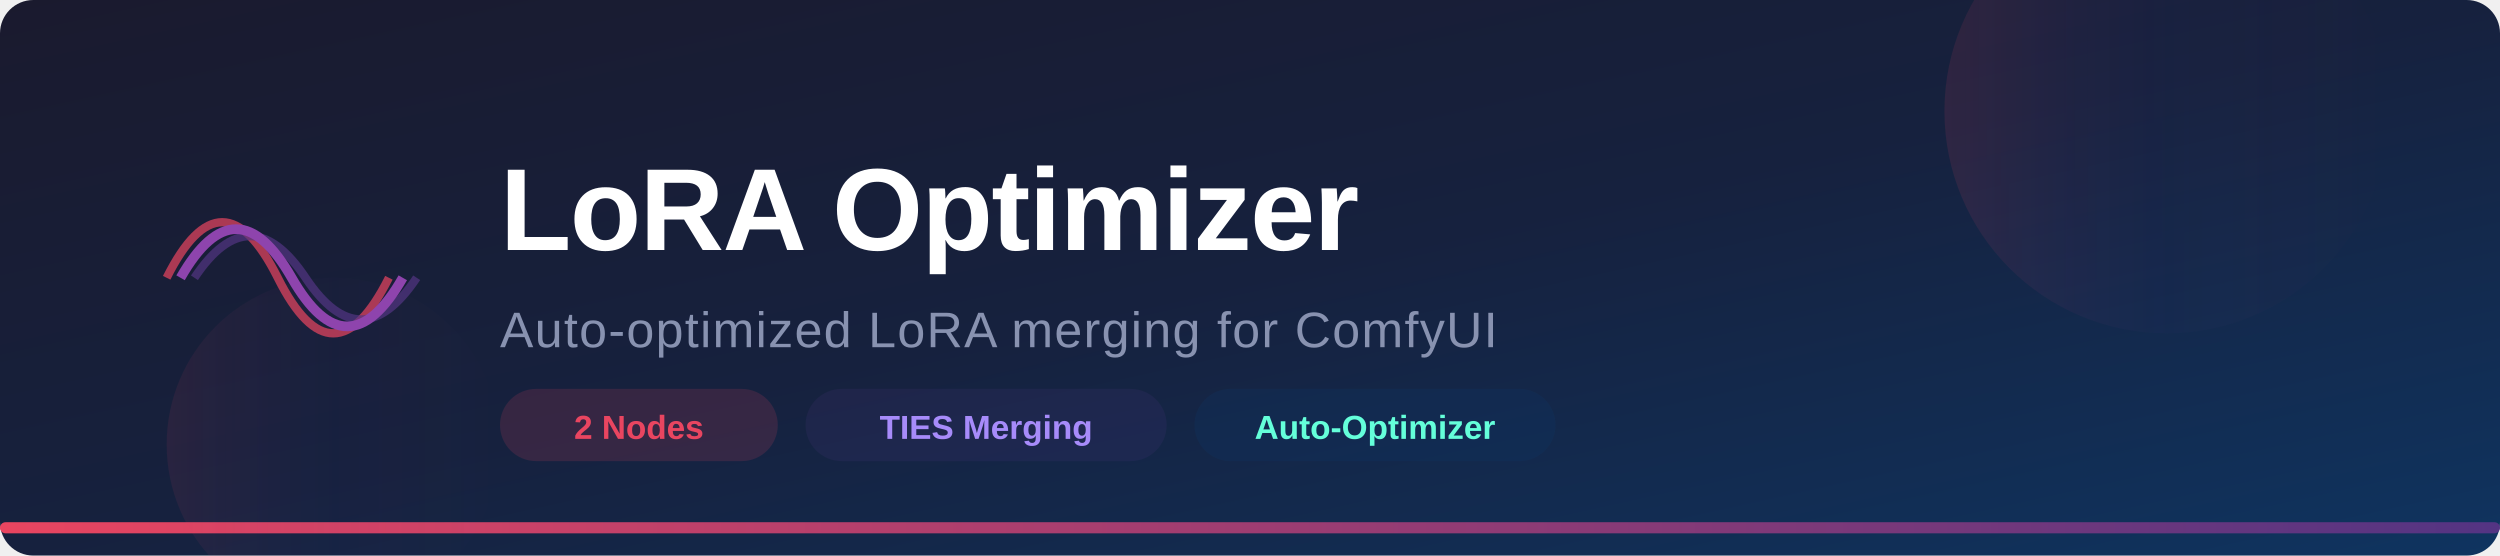
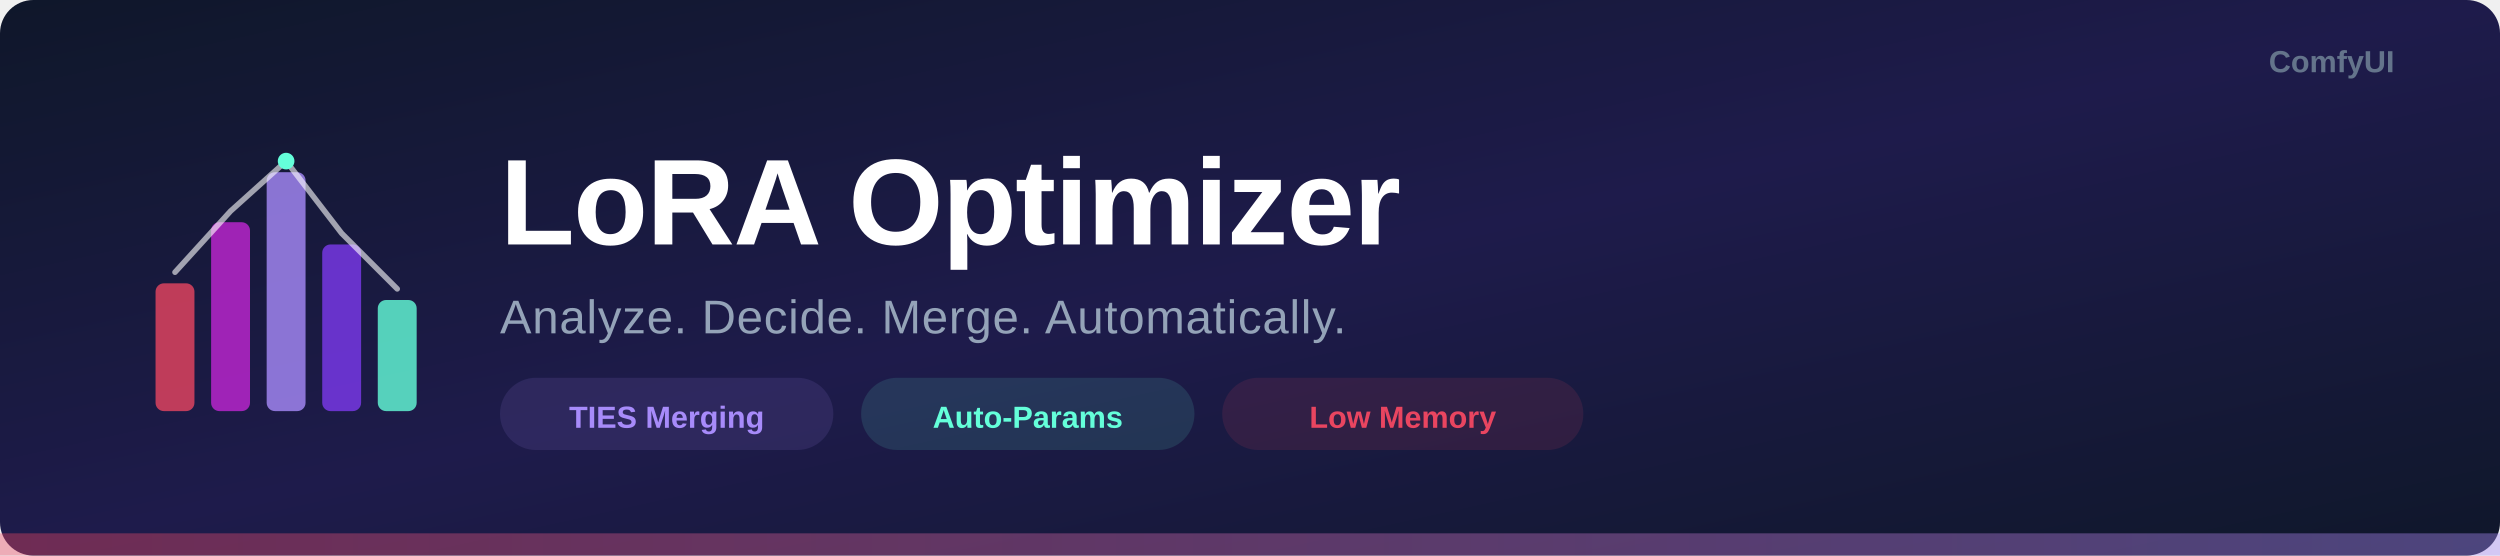
<svg xmlns="http://www.w3.org/2000/svg" viewBox="0 0 900 200">
  <defs>
    <linearGradient id="bg" x1="0%" y1="0%" x2="100%" y2="100%">
-       <stop offset="0%" style="stop-color:#1a1a2e" />
-       <stop offset="50%" style="stop-color:#16213e" />
-       <stop offset="100%" style="stop-color:#0f3460" />
+       <stop offset="0%" style="stop-color:#0f172a" />
+       <stop offset="50%" style="stop-color:#1e1b4b" />
+       <stop offset="100%" style="stop-color:#0f172a" />
+     </linearGradient>
+     <linearGradient id="bar-fill" x1="0%" y1="0%" x2="100%" y2="0%">
+       <stop offset="0%" style="stop-color:#e94560" />
+       <stop offset="100%" style="stop-color:#a78bfa" />
    </linearGradient>
    <linearGradient id="accent" x1="0%" y1="0%" x2="100%" y2="0%">
      <stop offset="0%" style="stop-color:#e94560" />
-       <stop offset="100%" style="stop-color:#533483" />
-     </linearGradient>
-     <linearGradient id="glow" x1="0%" y1="0%" x2="100%" y2="0%">
-       <stop offset="0%" style="stop-color:#e94560;stop-opacity:0.3" />
-       <stop offset="50%" style="stop-color:#533483;stop-opacity:0.1" />
-       <stop offset="100%" style="stop-color:#e94560;stop-opacity:0" />
+       <stop offset="100%" style="stop-color:#a78bfa" />
    </linearGradient>
  </defs>
  <rect width="900" height="200" rx="12" fill="url(#bg)" />
-   <rect x="0" y="188" width="900" height="4" rx="2" fill="url(#accent)" />
-   <circle cx="780" cy="40" r="80" fill="url(#glow)" opacity="0.4" />
-   <circle cx="120" cy="160" r="60" fill="url(#glow)" opacity="0.3" />
-   <g transform="translate(60, 60)">
-     <path d="M0,40 Q20,0 40,40 Q60,80 80,40" stroke="#e94560" stroke-width="3" fill="none" opacity="0.7" />
-     <path d="M10,40 Q30,10 50,40 Q70,70 90,40" stroke="#533483" stroke-width="3" fill="none" opacity="0.7" />
-     <path d="M5,40 Q25,5 45,40 Q65,75 85,40" stroke="#8e44ad" stroke-width="3.5" fill="none" />
+   <rect x="0" y="192" width="900" height="8" rx="0" fill="url(#accent)" opacity="0.4" />
+   <g transform="translate(56, 52)">
+     <rect x="0" y="50" width="14" height="46" rx="3" fill="#e94560" opacity="0.8" />
+     <rect x="20" y="28" width="14" height="68" rx="3" fill="#c026d3" opacity="0.8" />
+     <rect x="40" y="10" width="14" height="86" rx="3" fill="#a78bfa" opacity="0.8" />
+     <rect x="60" y="36" width="14" height="60" rx="3" fill="#7c3aed" opacity="0.8" />
+     <rect x="80" y="56" width="14" height="40" rx="3" fill="#64ffda" opacity="0.8" />
+     <polyline points="7,46 27,24 47,6 67,32 87,52" stroke="#ffffff" stroke-width="2" fill="none" stroke-linecap="round" stroke-linejoin="round" opacity="0.6" />
+     <circle cx="47" cy="6" r="3" fill="#64ffda" />
  </g>
-   <text x="180" y="90" font-family="Segoe UI, Arial, sans-serif" font-size="42" font-weight="700" fill="#ffffff" letter-spacing="-0.5">LoRA Optimizer</text>
-   <text x="180" y="125" font-family="Segoe UI, Arial, sans-serif" font-size="18" fill="#8892b0" letter-spacing="0.5">Auto-optimized LoRA merging for ComfyUI</text>
-   <rect x="180" y="140" width="100" height="26" rx="13" fill="#e94560" opacity="0.15" />
-   <text x="230" y="158" font-family="Segoe UI, Arial, sans-serif" font-size="12" fill="#e94560" text-anchor="middle" font-weight="600">2 Nodes</text>
-   <rect x="290" y="140" width="130" height="26" rx="13" fill="#533483" opacity="0.15" />
-   <text x="355" y="158" font-family="Segoe UI, Arial, sans-serif" font-size="12" fill="#a78bfa" text-anchor="middle" font-weight="600">TIES Merging</text>
-   <rect x="430" y="140" width="130" height="26" rx="13" fill="#0f3460" opacity="0.3" />
-   <text x="495" y="158" font-family="Segoe UI, Arial, sans-serif" font-size="12" fill="#64ffda" text-anchor="middle" font-weight="600">Auto-Optimizer</text>
+   <text x="180" y="88" font-family="Segoe UI, Arial, sans-serif" font-size="44" font-weight="700" fill="#ffffff" letter-spacing="-0.5">LoRA Optimizer</text>
+   <text x="180" y="120" font-family="Segoe UI, Arial, sans-serif" font-size="17" fill="#94a3b8" letter-spacing="0.3">Analyze. Decide. Merge. Automatically.</text>
+   <rect x="180" y="136" width="120" height="26" rx="13" fill="#a78bfa" opacity="0.12" />
+   <text x="240" y="154" font-family="Segoe UI, Arial, sans-serif" font-size="11" fill="#a78bfa" text-anchor="middle" font-weight="600">TIES Merging</text>
+   <rect x="310" y="136" width="120" height="26" rx="13" fill="#64ffda" opacity="0.12" />
+   <text x="370" y="154" font-family="Segoe UI, Arial, sans-serif" font-size="11" fill="#64ffda" text-anchor="middle" font-weight="600">Auto-Params</text>
+   <rect x="440" y="136" width="130" height="26" rx="13" fill="#e94560" opacity="0.12" />
+   <text x="505" y="154" font-family="Segoe UI, Arial, sans-serif" font-size="11" fill="#e94560" text-anchor="middle" font-weight="600">Low Memory</text>
+   <text x="862" y="26" font-family="Segoe UI, Arial, sans-serif" font-size="11" fill="#64748b" text-anchor="end" font-weight="600">ComfyUI</text>
</svg>
